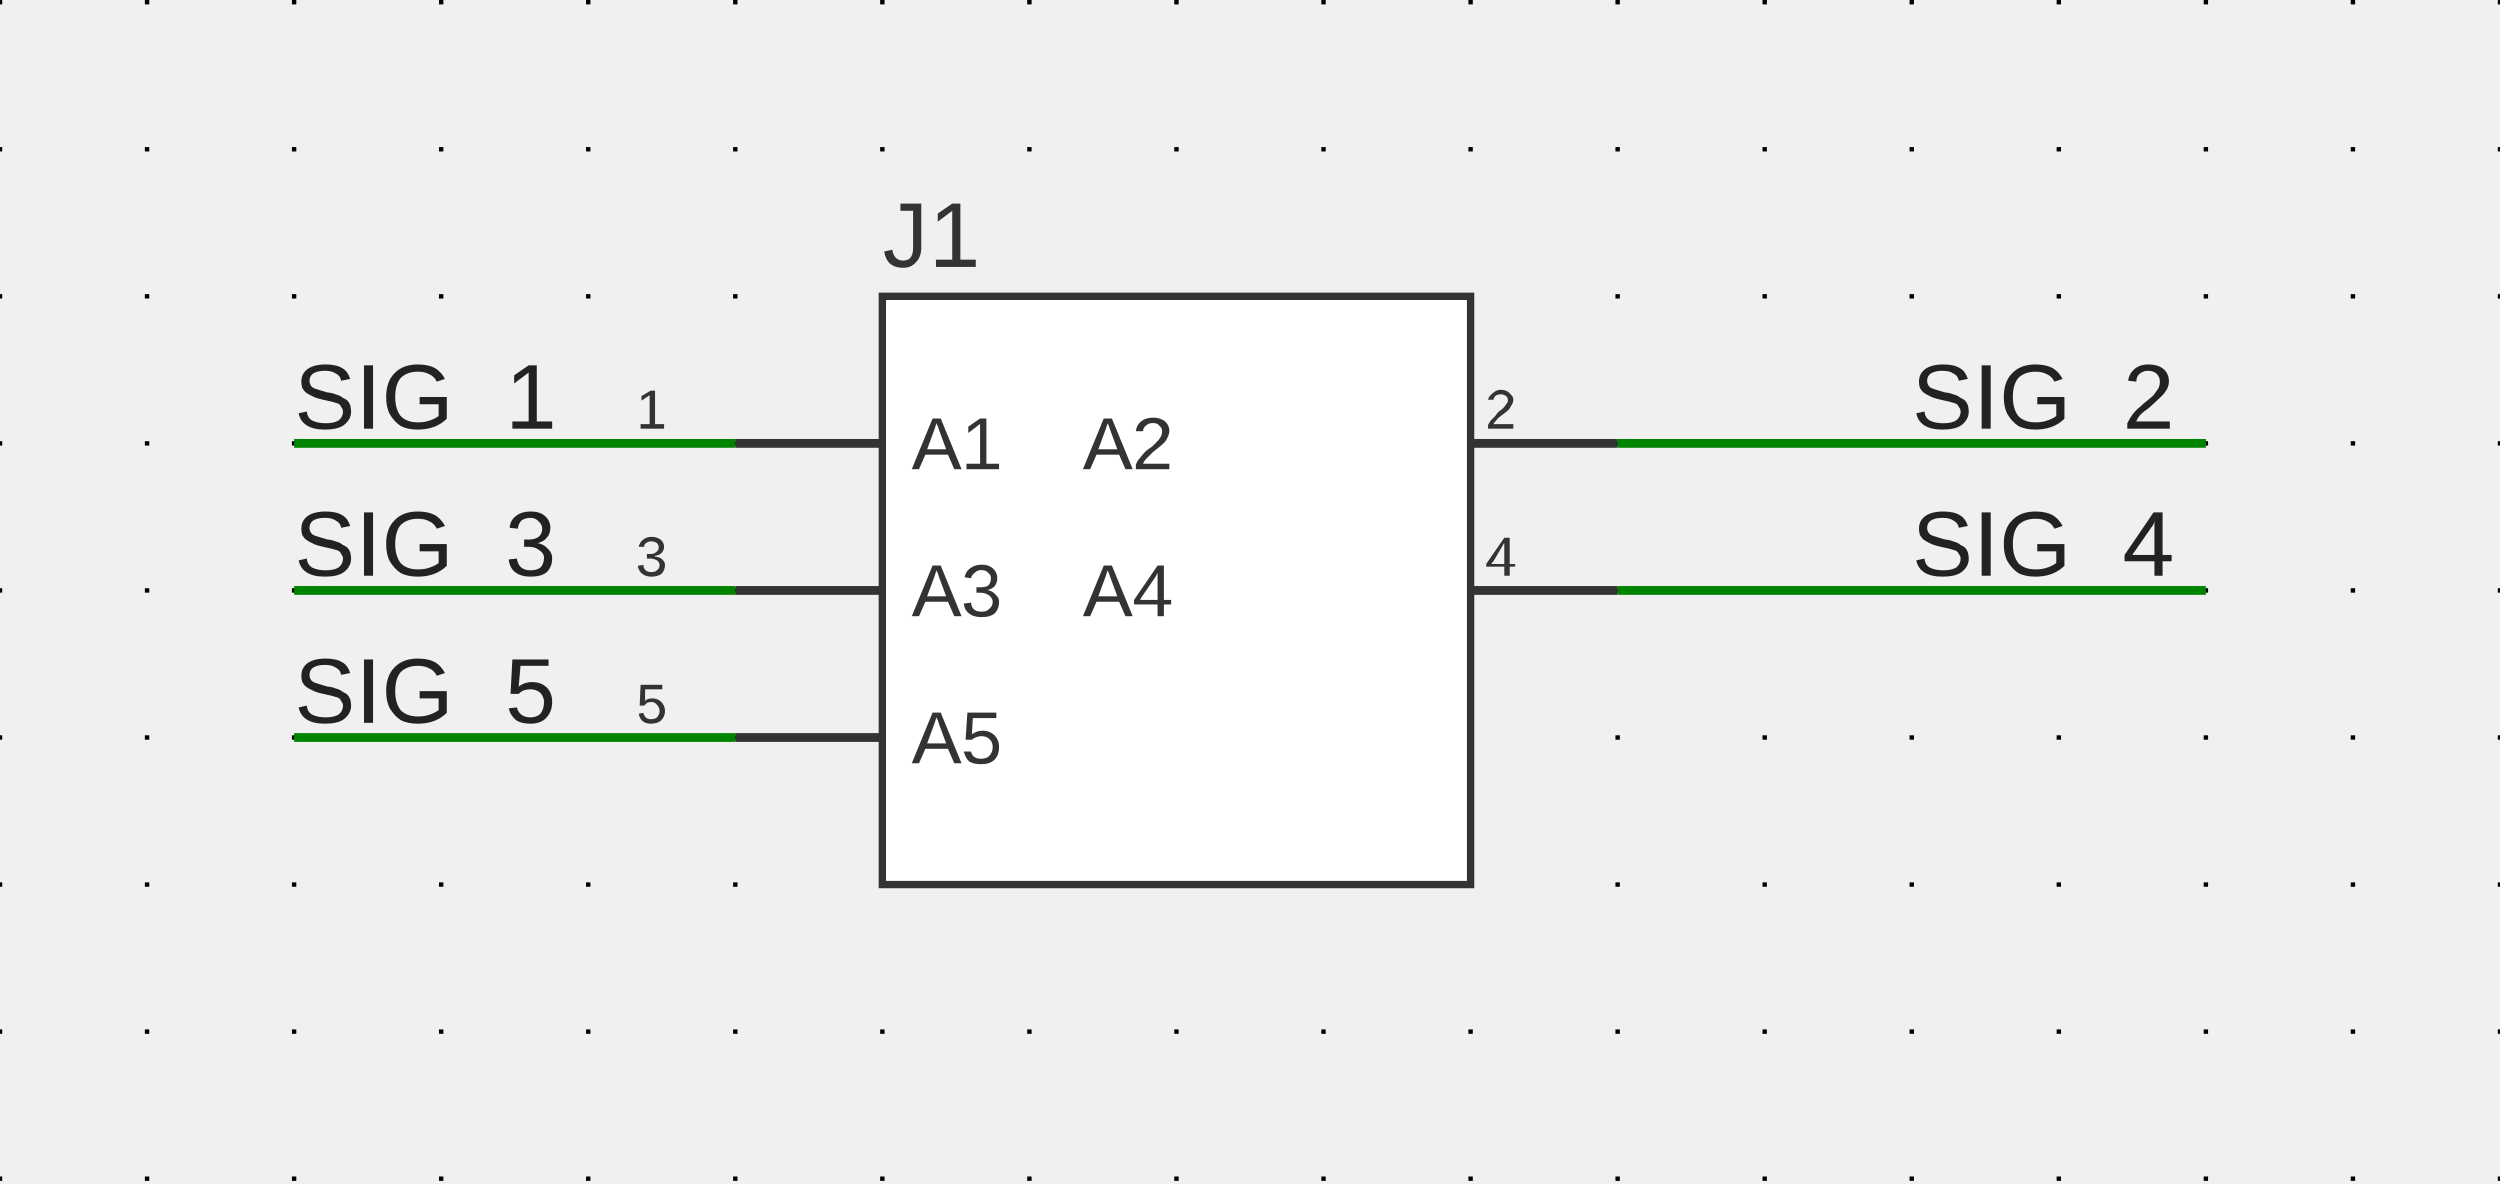
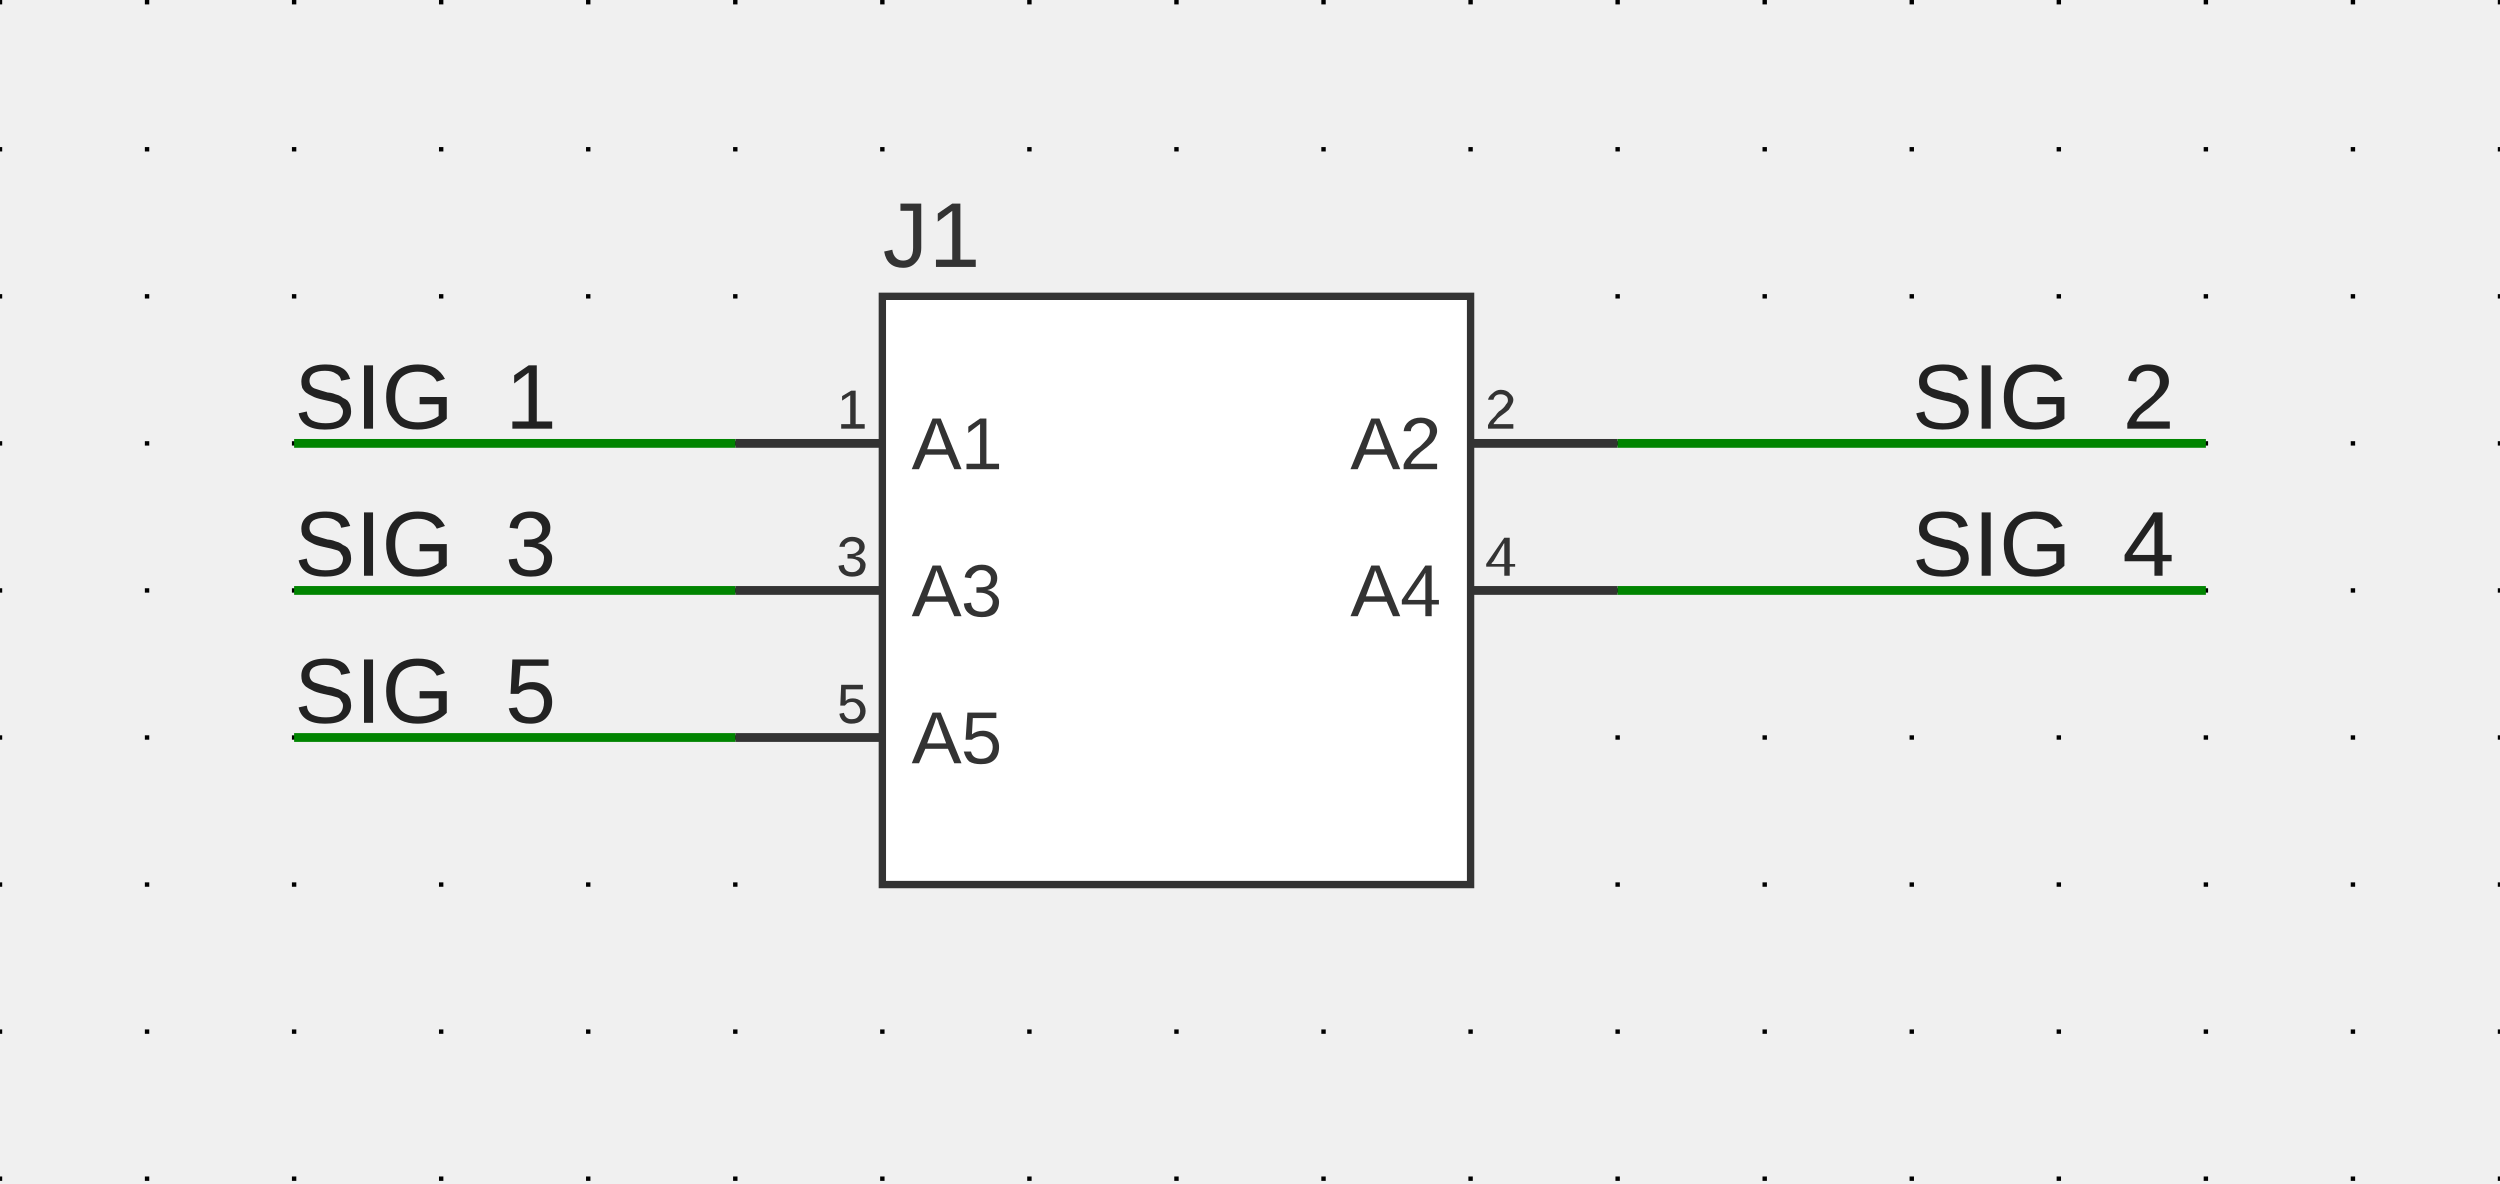
<svg xmlns="http://www.w3.org/2000/svg" xmlns:ns1="http://svgjs.dev/svgjs" version="1.1" width="407.973" height="193.067" viewBox="-2.54 -2.578 43.18 20.434">
  <g id="sheet-0" class="sheet" transform="matrix(1,0,0,1,0,0)">
    <g class="sheet-elements" transform="matrix(1,0,0,1,0,0)">
      <g transform="matrix(1,0,0,1,0,0)" class="grid">
        <path d="M -2.54 -2.578 L -2.54 17.856 M 0 -2.578 L 0 17.856 M 2.54 -2.578 L 2.54 17.856 M 5.08 -2.578 L 5.08 17.856 M 7.62 -2.578 L 7.62 17.856 M 10.16 -2.578 L 10.16 17.856 M 12.7 -2.578 L 12.7 17.856 M 15.24 -2.578 L 15.24 17.856 M 17.78 -2.578 L 17.78 17.856 M 20.32 -2.578 L 20.32 17.856 M 22.86 -2.578 L 22.86 17.856 M 25.4 -2.578 L 25.4 17.856 M 27.94 -2.578 L 27.94 17.856 M 30.48 -2.578 L 30.48 17.856 M 33.02 -2.578 L 33.02 17.856 M 35.56 -2.578 L 35.56 17.856 M 38.1 -2.578 L 38.1 17.856 M 40.64 -2.578 L 40.64 17.856" stroke-dasharray="0.076,2.464" stroke-width="0.076" stroke="#000000" />
      </g>
      <g transform="matrix(1,0,0,1,17.78,7.62)">
        <g>
          <path d="M -5.08 -5.08 L 5.08 -5.08 L 5.08 5.08 L -5.08 5.08 Z" stroke-width="0.127" stroke="#333333" fill="#ffffff" />
          <path d="M -7.62 -2.54 L -5.08 -2.54" stroke-width="0.152" stroke="#333333" />
          <path d="M -7.62 0 L -5.08 0" stroke-width="0.152" stroke="#333333" />
          <path d="M -7.62 2.54 L -5.08 2.54" stroke-width="0.152" stroke="#333333" />
          <path d="M 7.62 -2.54 L 5.08 -2.54" stroke-width="0.152" stroke="#333333" />
          <path d="M 7.62 0 L 5.08 0" stroke-width="0.152" stroke="#333333" />
          <g transform="matrix(1,0,0,1,-4.572,-2.54)">
-             <text fill="#333333" font-family="Arial" font-size="1.28" text-anchor="start" dominant-baseline="central" font-weight="regular" xml:space="preserve" transform="matrix(1,0,0,1,0,0)" ns1:data="{&quot;leading&quot;:&quot;1.3&quot;}">
+             <text fill="#333333" font-family="Arial" font-size="1.28" text-anchor="start" dominant-baseline="central" font-weight="regular" style="white-space: pre;" transform="matrix(1,0,0,1,0,0)" ns1:data="{&quot;leading&quot;:&quot;1.3&quot;}">
              <tspan dy="0" x="0" ns1:data="{&quot;newLined&quot;:true}">A1</tspan>
            </text>
          </g>
          <g transform="matrix(1,0,0,1,-5.334,-2.794)">
-             <text fill="#333333" font-family="Arial" font-size="0.96" text-anchor="end" dominant-baseline="alphabetic" font-weight="regular" xml:space="preserve" transform="matrix(1,0,0,1,0,0)" ns1:data="{&quot;leading&quot;:&quot;1.3&quot;}">
+             <text fill="#333333" font-family="Arial" font-size="0.96" text-anchor="end" dominant-baseline="alphabetic" font-weight="regular" style="white-space: pre;" transform="matrix(1,0,0,1,0,0)" ns1:data="{&quot;leading&quot;:&quot;1.3&quot;}">
              <tspan dy="0" x="0" ns1:data="{&quot;newLined&quot;:true}">1</tspan>
            </text>
          </g>
          <g transform="matrix(1,0,0,1,-4.572,0)">
-             <text fill="#333333" font-family="Arial" font-size="1.28" text-anchor="start" dominant-baseline="central" font-weight="regular" xml:space="preserve" transform="matrix(1,0,0,1,0,0)" ns1:data="{&quot;leading&quot;:&quot;1.3&quot;}">
+             <text fill="#333333" font-family="Arial" font-size="1.28" text-anchor="start" dominant-baseline="central" font-weight="regular" style="white-space: pre;" transform="matrix(1,0,0,1,0,0)" ns1:data="{&quot;leading&quot;:&quot;1.3&quot;}">
              <tspan dy="0" x="0" ns1:data="{&quot;newLined&quot;:true}">A3</tspan>
            </text>
          </g>
          <g transform="matrix(1,0,0,1,-5.334,-0.254)">
-             <text fill="#333333" font-family="Arial" font-size="0.96" text-anchor="end" dominant-baseline="alphabetic" font-weight="regular" xml:space="preserve" transform="matrix(1,0,0,1,0,0)" ns1:data="{&quot;leading&quot;:&quot;1.3&quot;}">
+             <text fill="#333333" font-family="Arial" font-size="0.96" text-anchor="end" dominant-baseline="alphabetic" font-weight="regular" style="white-space: pre;" transform="matrix(1,0,0,1,0,0)" ns1:data="{&quot;leading&quot;:&quot;1.3&quot;}">
              <tspan dy="0" x="0" ns1:data="{&quot;newLined&quot;:true}">3</tspan>
            </text>
          </g>
          <g transform="matrix(1,0,0,1,-4.572,2.54)">
-             <text fill="#333333" font-family="Arial" font-size="1.28" text-anchor="start" dominant-baseline="central" font-weight="regular" xml:space="preserve" transform="matrix(1,0,0,1,0,0)" ns1:data="{&quot;leading&quot;:&quot;1.3&quot;}">
+             <text fill="#333333" font-family="Arial" font-size="1.28" text-anchor="start" dominant-baseline="central" font-weight="regular" style="white-space: pre;" transform="matrix(1,0,0,1,0,0)" ns1:data="{&quot;leading&quot;:&quot;1.3&quot;}">
              <tspan dy="0" x="0" ns1:data="{&quot;newLined&quot;:true}">A5</tspan>
            </text>
          </g>
          <g transform="matrix(1,0,0,1,-5.334,2.286)">
-             <text fill="#333333" font-family="Arial" font-size="0.96" text-anchor="end" dominant-baseline="alphabetic" font-weight="regular" xml:space="preserve" transform="matrix(1,0,0,1,0,0)" ns1:data="{&quot;leading&quot;:&quot;1.3&quot;}">
+             <text fill="#333333" font-family="Arial" font-size="0.96" text-anchor="end" dominant-baseline="alphabetic" font-weight="regular" style="white-space: pre;" transform="matrix(1,0,0,1,0,0)" ns1:data="{&quot;leading&quot;:&quot;1.3&quot;}">
              <tspan dy="0" x="0" ns1:data="{&quot;newLined&quot;:true}">5</tspan>
            </text>
          </g>
          <g transform="matrix(1,0,0,1,4.572,-2.54)">
-             <text fill="#333333" font-family="Arial" font-size="1.28" text-anchor="end" dominant-baseline="central" font-weight="regular" xml:space="preserve" transform="matrix(1,0,0,1,0,0)" ns1:data="{&quot;leading&quot;:&quot;1.3&quot;}">
+             <text fill="#333333" font-family="Arial" font-size="1.28" text-anchor="end" dominant-baseline="central" font-weight="regular" style="white-space: pre;" transform="matrix(1,0,0,1,0,0)" ns1:data="{&quot;leading&quot;:&quot;1.3&quot;}">
              <tspan dy="0" x="0" ns1:data="{&quot;newLined&quot;:true}">A2</tspan>
            </text>
          </g>
          <g transform="matrix(1,0,0,1,5.334,-2.794)">
-             <text fill="#333333" font-family="Arial" font-size="0.96" text-anchor="start" dominant-baseline="alphabetic" font-weight="regular" xml:space="preserve" transform="matrix(1,0,0,1,0,0)" ns1:data="{&quot;leading&quot;:&quot;1.3&quot;}">
+             <text fill="#333333" font-family="Arial" font-size="0.96" text-anchor="start" dominant-baseline="alphabetic" font-weight="regular" style="white-space: pre;" transform="matrix(1,0,0,1,0,0)" ns1:data="{&quot;leading&quot;:&quot;1.3&quot;}">
              <tspan dy="0" x="0" ns1:data="{&quot;newLined&quot;:true}">2</tspan>
            </text>
          </g>
          <g transform="matrix(1,0,0,1,4.572,0)">
-             <text fill="#333333" font-family="Arial" font-size="1.28" text-anchor="end" dominant-baseline="central" font-weight="regular" xml:space="preserve" transform="matrix(1,0,0,1,0,0)" ns1:data="{&quot;leading&quot;:&quot;1.3&quot;}">
+             <text fill="#333333" font-family="Arial" font-size="1.28" text-anchor="end" dominant-baseline="central" font-weight="regular" style="white-space: pre;" transform="matrix(1,0,0,1,0,0)" ns1:data="{&quot;leading&quot;:&quot;1.3&quot;}">
              <tspan dy="0" x="0" ns1:data="{&quot;newLined&quot;:true}">A4</tspan>
            </text>
          </g>
          <g transform="matrix(1,0,0,1,5.334,-0.254)">
-             <text fill="#333333" font-family="Arial" font-size="0.96" text-anchor="start" dominant-baseline="alphabetic" font-weight="regular" xml:space="preserve" transform="matrix(1,0,0,1,0,0)" ns1:data="{&quot;leading&quot;:&quot;1.3&quot;}">
+             <text fill="#333333" font-family="Arial" font-size="0.96" text-anchor="start" dominant-baseline="alphabetic" font-weight="regular" style="white-space: pre;" transform="matrix(1,0,0,1,0,0)" ns1:data="{&quot;leading&quot;:&quot;1.3&quot;}">
              <tspan dy="0" x="0" ns1:data="{&quot;newLined&quot;:true}">4</tspan>
            </text>
          </g>
          <g transform="matrix(1,0,0,1,-5.08,-5.588)">
-             <text fill="#333333" font-family="Arial" font-size="1.6" text-anchor="start" dominant-baseline="alphabetic" font-weight="regular" xml:space="preserve" transform="matrix(1,0,0,1,0,0)" ns1:data="{&quot;leading&quot;:&quot;1.3&quot;}">
+             <text fill="#333333" font-family="Arial" font-size="1.6" text-anchor="start" dominant-baseline="alphabetic" font-weight="regular" style="white-space: pre;" transform="matrix(1,0,0,1,0,0)" ns1:data="{&quot;leading&quot;:&quot;1.3&quot;}">
              <tspan dy="0" x="0" ns1:data="{&quot;newLined&quot;:true}">J1</tspan>
            </text>
          </g>
        </g>
      </g>
      <g transform="matrix(1,0,0,1,2.54,5.08)">
        <g>
          <path d="M 0 0 L 0 0" stroke-width="0.152" stroke="#333333" />
          <g transform="matrix(1,0,0,1,0,-0.254)">
-             <text fill="#222222" font-family="Arial" font-size="1.6" text-anchor="start" dominant-baseline="alphabetic" font-weight="regular" xml:space="preserve" transform="matrix(1,0,0,1,0,0)" ns1:data="{&quot;leading&quot;:&quot;1.3&quot;}">
+             <text fill="#222222" font-family="Arial" font-size="1.6" text-anchor="start" dominant-baseline="alphabetic" font-weight="regular" style="white-space: pre;" transform="matrix(1,0,0,1,0,0)" ns1:data="{&quot;leading&quot;:&quot;1.3&quot;}">
              <tspan dy="0" x="0" ns1:data="{&quot;newLined&quot;:true}">SIG_1</tspan>
            </text>
          </g>
        </g>
      </g>
      <g transform="matrix(1,0,0,1,2.54,7.62)">
        <g>
          <path d="M 0 0 L 0 0" stroke-width="0.152" stroke="#333333" />
          <g transform="matrix(1,0,0,1,0,-0.254)">
-             <text fill="#222222" font-family="Arial" font-size="1.6" text-anchor="start" dominant-baseline="alphabetic" font-weight="regular" xml:space="preserve" transform="matrix(1,0,0,1,0,0)" ns1:data="{&quot;leading&quot;:&quot;1.3&quot;}">
+             <text fill="#222222" font-family="Arial" font-size="1.6" text-anchor="start" dominant-baseline="alphabetic" font-weight="regular" style="white-space: pre;" transform="matrix(1,0,0,1,0,0)" ns1:data="{&quot;leading&quot;:&quot;1.3&quot;}">
              <tspan dy="0" x="0" ns1:data="{&quot;newLined&quot;:true}">SIG_3</tspan>
            </text>
          </g>
        </g>
      </g>
      <g transform="matrix(1,0,0,1,2.54,10.16)">
        <g>
          <path d="M 0 0 L 0 0" stroke-width="0.152" stroke="#333333" />
          <g transform="matrix(1,0,0,1,0,-0.254)">
-             <text fill="#222222" font-family="Arial" font-size="1.6" text-anchor="start" dominant-baseline="alphabetic" font-weight="regular" xml:space="preserve" transform="matrix(1,0,0,1,0,0)" ns1:data="{&quot;leading&quot;:&quot;1.3&quot;}">
+             <text fill="#222222" font-family="Arial" font-size="1.6" text-anchor="start" dominant-baseline="alphabetic" font-weight="regular" style="white-space: pre;" transform="matrix(1,0,0,1,0,0)" ns1:data="{&quot;leading&quot;:&quot;1.3&quot;}">
              <tspan dy="0" x="0" ns1:data="{&quot;newLined&quot;:true}">SIG_5</tspan>
            </text>
          </g>
        </g>
      </g>
      <g transform="matrix(1,0,0,1,30.48,5.08)">
        <g>
          <path d="M 0 0 L 0 0" stroke-width="0.152" stroke="#333333" />
          <g transform="matrix(1,0,0,1,0,-0.254)">
-             <text fill="#222222" font-family="Arial" font-size="1.6" text-anchor="start" dominant-baseline="alphabetic" font-weight="regular" xml:space="preserve" transform="matrix(1,0,0,1,0,0)" ns1:data="{&quot;leading&quot;:&quot;1.3&quot;}">
+             <text fill="#222222" font-family="Arial" font-size="1.6" text-anchor="start" dominant-baseline="alphabetic" font-weight="regular" style="white-space: pre;" transform="matrix(1,0,0,1,0,0)" ns1:data="{&quot;leading&quot;:&quot;1.3&quot;}">
              <tspan dy="0" x="0" ns1:data="{&quot;newLined&quot;:true}">SIG_2</tspan>
            </text>
          </g>
        </g>
      </g>
      <g transform="matrix(1,0,0,1,30.48,7.62)">
        <g>
          <path d="M 0 0 L 0 0" stroke-width="0.152" stroke="#333333" />
          <g transform="matrix(1,0,0,1,0,-0.254)">
-             <text fill="#222222" font-family="Arial" font-size="1.6" text-anchor="start" dominant-baseline="alphabetic" font-weight="regular" xml:space="preserve" transform="matrix(1,0,0,1,0,0)" ns1:data="{&quot;leading&quot;:&quot;1.3&quot;}">
+             <text fill="#222222" font-family="Arial" font-size="1.6" text-anchor="start" dominant-baseline="alphabetic" font-weight="regular" style="white-space: pre;" transform="matrix(1,0,0,1,0,0)" ns1:data="{&quot;leading&quot;:&quot;1.3&quot;}">
              <tspan dy="0" x="0" ns1:data="{&quot;newLined&quot;:true}">SIG_4</tspan>
            </text>
          </g>
        </g>
      </g>
      <g>
        <path d="M10.16 5.08L2.54 5.08 " stroke-linecap="butt" stroke-opacity="0.3" stroke-width="0.279" fill="none" />
        <path d="M10.16 7.62L2.54 7.62 " stroke-linecap="butt" stroke-opacity="0.3" stroke-width="0.279" fill="none" />
        <path d="M10.16 10.16L2.54 10.16 " stroke-linecap="butt" stroke-opacity="0.3" stroke-width="0.279" fill="none" />
        <path d="M25.4 5.08L30.48 5.08L35.56 5.08 " stroke-linecap="butt" stroke-opacity="0.3" stroke-width="0.279" fill="none" />
        <path d="M25.4 7.62L30.48 7.62L35.56 7.62 " stroke-linecap="butt" stroke-opacity="0.3" stroke-width="0.279" fill="none" />
      </g>
      <g>
        <path d="M10.16 5.08L2.54 5.08 " stroke-linecap="butt" stroke-width="0.152" stroke="#008400" fill="none" />
        <path d="M10.16 7.62L2.54 7.62 " stroke-linecap="butt" stroke-width="0.152" stroke="#008400" fill="none" />
        <path d="M10.16 10.16L2.54 10.16 " stroke-linecap="butt" stroke-width="0.152" stroke="#008400" fill="none" />
        <path d="M25.4 5.08L30.48 5.08L35.56 5.08 " stroke-linecap="butt" stroke-width="0.152" stroke="#008400" fill="none" />
        <path d="M25.4 7.62L30.48 7.62L35.56 7.62 " stroke-linecap="butt" stroke-width="0.152" stroke="#008400" fill="none" />
      </g>
      <g />
    </g>
  </g>
</svg>
